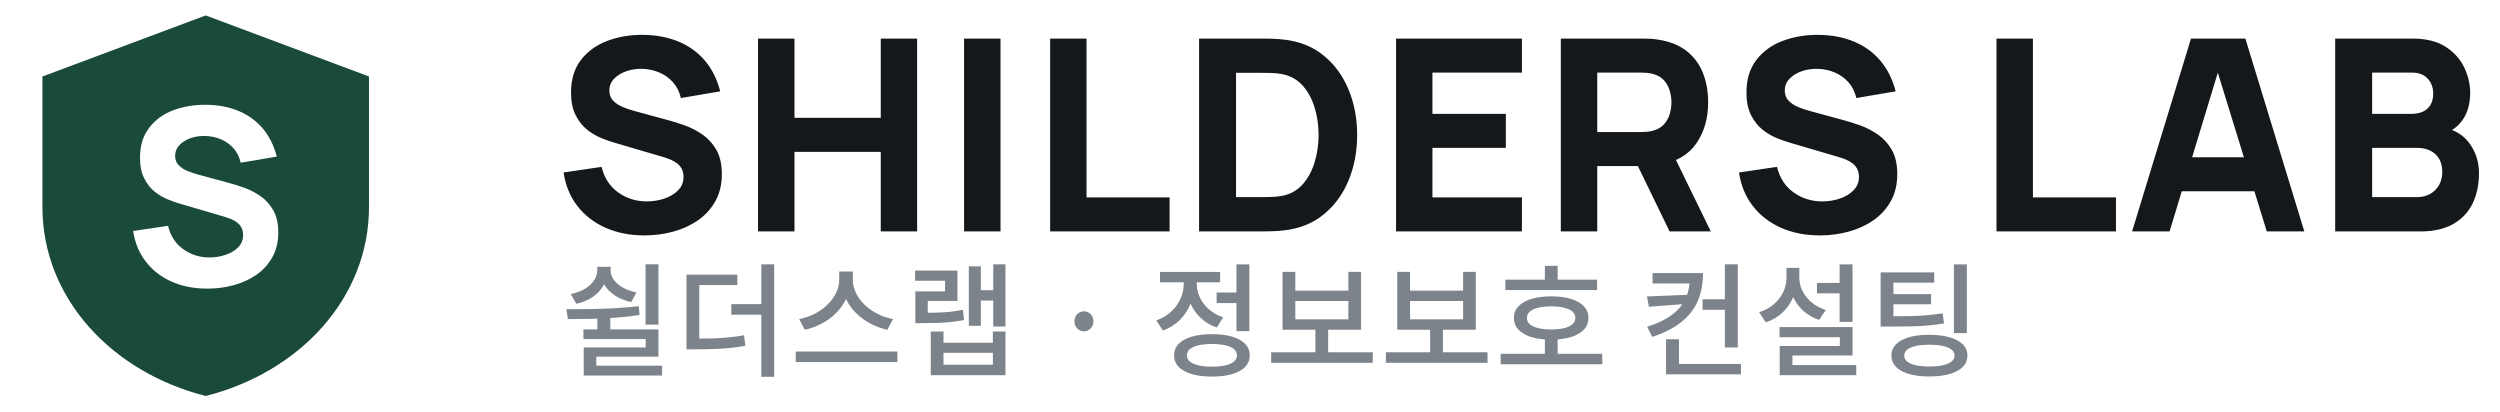
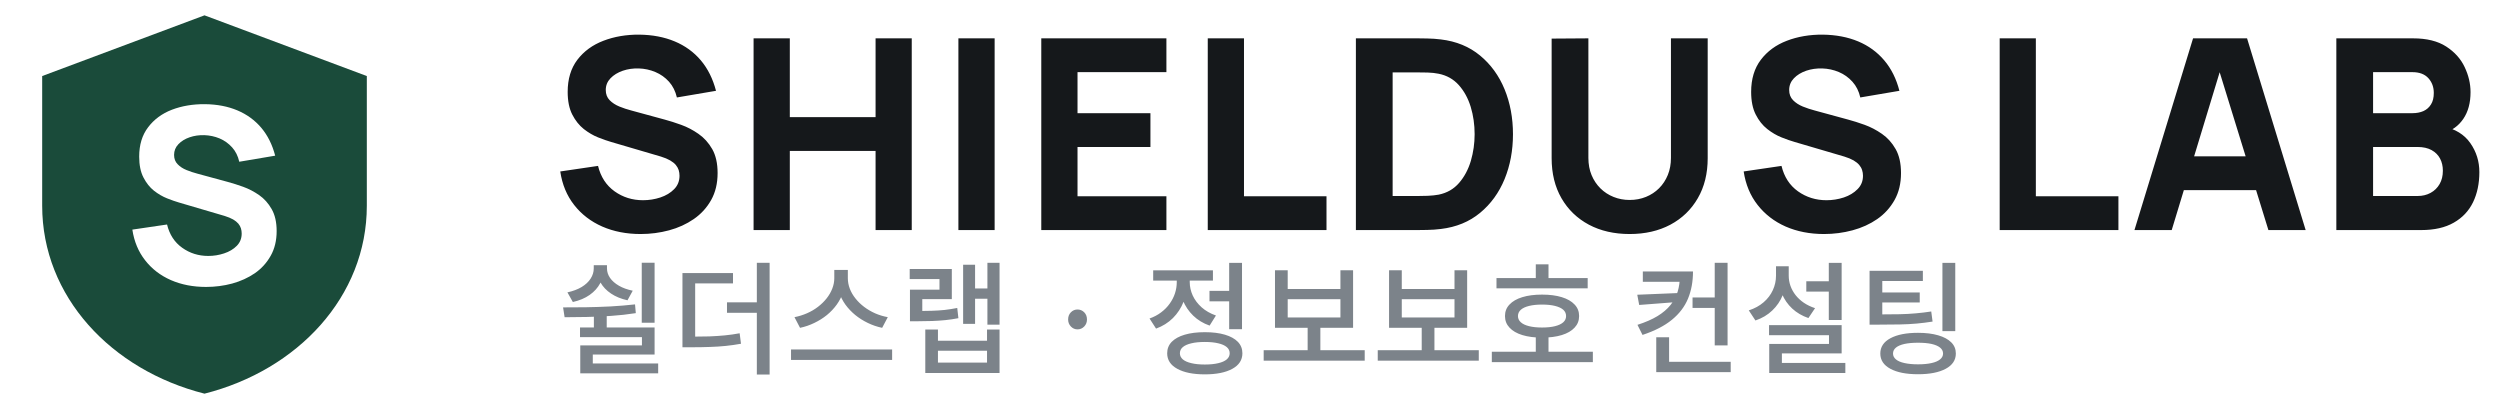
- <svg xmlns="http://www.w3.org/2000/svg" viewBox="0 0 388.9 64" width="388.9" height="64" role="img">
+ <svg xmlns="http://www.w3.org/2000/svg" viewBox="0 0 391.2 64" width="391.2" height="64" role="img">
  <path d="M32 2.4 L57.4 11.9 V32.2 C57.4 46.4 46.6 57.9 32 61.6 C17.4 57.9 6.6 46.4 6.6 32.2 V11.9 Z M32.25 44.90Q29.19 44.90 26.74 43.83Q24.28 42.75 22.71 40.73Q21.13 38.72 20.71 35.93L26.14 35.13Q26.71 37.49 28.51 38.77Q30.30 40.05 32.59 40.05Q33.87 40.05 35.07 39.65Q36.28 39.25 37.05 38.47Q37.82 37.69 37.82 36.54Q37.82 36.12 37.70 35.73Q37.58 35.34 37.29 34.99Q37.00 34.65 36.48 34.34Q35.95 34.04 35.15 33.79L28.01 31.69Q27.21 31.46 26.15 31.04Q25.09 30.62 24.09 29.84Q23.10 29.05 22.44 27.76Q21.78 26.48 21.78 24.51Q21.78 21.74 23.18 19.91Q24.57 18.07 26.90 17.17Q29.23 16.28 32.06 16.30Q34.90 16.33 37.14 17.27Q39.37 18.21 40.88 19.99Q42.39 21.78 43.06 24.36L37.44 25.31Q37.14 23.97 36.32 23.06Q35.49 22.14 34.36 21.66Q33.22 21.19 31.98 21.15Q30.76 21.11 29.68 21.48Q28.60 21.85 27.92 22.56Q27.24 23.27 27.24 24.24Q27.24 25.14 27.80 25.70Q28.35 26.27 29.19 26.61Q30.03 26.95 30.91 27.18L35.69 28.48Q36.76 28.77 38.05 29.23Q39.35 29.70 40.55 30.53Q41.74 31.36 42.51 32.72Q43.29 34.08 43.29 36.16Q43.29 38.37 42.36 40.02Q41.43 41.68 39.87 42.76Q38.30 43.83 36.33 44.37Q34.35 44.90 32.25 44.90Z" fill="#1A4B3A" fill-rule="evenodd" />
-   <path d="M100.25 36.62Q96.92 36.62 94.24 35.45Q91.56 34.27 89.84 32.07Q88.12 29.88 87.67 26.83L93.58 25.96Q94.21 28.54 96.17 29.94Q98.12 31.33 100.62 31.33Q102.02 31.33 103.33 30.90Q104.65 30.46 105.49 29.60Q106.33 28.75 106.33 27.50Q106.33 27.04 106.20 26.61Q106.06 26.19 105.75 25.81Q105.44 25.44 104.86 25.10Q104.29 24.77 103.42 24.50L95.62 22.21Q94.75 21.96 93.59 21.50Q92.44 21.04 91.35 20.19Q90.27 19.33 89.55 17.93Q88.83 16.52 88.83 14.38Q88.83 11.35 90.35 9.35Q91.88 7.35 94.42 6.38Q96.96 5.40 100.04 5.42Q103.15 5.46 105.58 6.48Q108.02 7.50 109.67 9.45Q111.31 11.40 112.04 14.21L105.92 15.25Q105.58 13.79 104.69 12.79Q103.79 11.79 102.55 11.27Q101.31 10.75 99.96 10.71Q98.62 10.67 97.45 11.07Q96.27 11.48 95.53 12.25Q94.79 13.02 94.79 14.08Q94.79 15.06 95.40 15.68Q96.00 16.29 96.92 16.67Q97.83 17.04 98.79 17.29L104.00 18.71Q105.17 19.02 106.58 19.53Q108.00 20.04 109.30 20.95Q110.60 21.85 111.45 23.33Q112.29 24.81 112.29 27.08Q112.29 29.50 111.28 31.30Q110.27 33.10 108.56 34.28Q106.85 35.46 104.70 36.04Q102.54 36.62 100.25 36.62Z M117.92 36.00V6.00H123.59V18.33H137.01V6.00H142.67V36.00H137.01V23.62H123.59V36.00Z M149.97 36.00V6.00H155.64V36.00Z M163.36 36.00V6.00H169.02V30.71H181.94V36.00Z M186.53 36.00V6.00H196.24Q196.60 6.00 197.70 6.02Q198.80 6.04 199.82 6.17Q203.45 6.60 205.97 8.69Q208.49 10.77 209.80 13.98Q211.12 17.19 211.12 21.00Q211.12 24.81 209.80 28.02Q208.49 31.23 205.97 33.31Q203.45 35.40 199.82 35.83Q198.80 35.96 197.70 35.98Q196.60 36.00 196.24 36.00ZM192.28 30.67H196.24Q196.80 30.67 197.76 30.64Q198.72 30.60 199.49 30.46Q201.45 30.06 202.69 28.62Q203.93 27.19 204.52 25.17Q205.12 23.15 205.12 21.00Q205.12 18.75 204.50 16.73Q203.89 14.71 202.64 13.31Q201.39 11.92 199.49 11.54Q198.72 11.38 197.76 11.35Q196.80 11.33 196.24 11.33H192.28Z M217.17 36.00V6.00H236.75V11.29H222.83V17.71H234.25V23.00H222.83V30.71H236.75V36.00Z M242.80 36.00V6.00H255.47Q255.90 6.00 256.64 6.03Q257.38 6.06 257.97 6.17Q260.65 6.58 262.37 7.94Q264.09 9.29 264.90 11.34Q265.72 13.40 265.72 15.92Q265.72 19.69 263.84 22.36Q261.97 25.04 257.97 25.67L255.47 25.83H248.47V36.00ZM259.72 36.00 253.80 23.79 259.63 22.67 266.13 36.00ZM248.47 20.54H255.22Q255.65 20.54 256.17 20.50Q256.70 20.46 257.13 20.33Q258.28 20.02 258.90 19.28Q259.53 18.54 259.77 17.64Q260.01 16.73 260.01 15.92Q260.01 15.10 259.77 14.20Q259.53 13.29 258.90 12.55Q258.28 11.81 257.13 11.50Q256.70 11.38 256.17 11.33Q255.65 11.29 255.22 11.29H248.47Z M283.10 36.62Q279.77 36.62 277.09 35.45Q274.41 34.27 272.69 32.07Q270.97 29.88 270.52 26.83L276.43 25.96Q277.06 28.54 279.02 29.94Q280.97 31.33 283.47 31.33Q284.87 31.33 286.18 30.90Q287.50 30.46 288.34 29.60Q289.18 28.75 289.18 27.50Q289.18 27.04 289.05 26.61Q288.91 26.19 288.60 25.81Q288.29 25.44 287.71 25.10Q287.14 24.77 286.27 24.50L278.47 22.21Q277.60 21.96 276.44 21.50Q275.29 21.04 274.20 20.19Q273.12 19.33 272.40 17.93Q271.68 16.52 271.68 14.38Q271.68 11.35 273.20 9.35Q274.72 7.35 277.27 6.38Q279.81 5.40 282.89 5.42Q286.00 5.46 288.43 6.48Q290.87 7.50 292.52 9.45Q294.16 11.40 294.89 14.21L288.77 15.25Q288.43 13.79 287.54 12.79Q286.64 11.79 285.40 11.27Q284.16 10.75 282.81 10.71Q281.47 10.67 280.30 11.07Q279.12 11.48 278.38 12.25Q277.64 13.02 277.64 14.08Q277.64 15.06 278.25 15.68Q278.85 16.29 279.77 16.67Q280.68 17.04 281.64 17.29L286.85 18.71Q288.02 19.02 289.43 19.53Q290.85 20.04 292.15 20.95Q293.45 21.85 294.30 23.33Q295.14 24.81 295.14 27.08Q295.14 29.50 294.13 31.30Q293.12 33.10 291.41 34.28Q289.70 35.46 287.55 36.04Q285.39 36.62 283.10 36.62Z M310.57 36.00V6.00H316.24V30.71H329.16V36.00Z M331.67 36.00 340.83 6.00H349.29L358.46 36.00H352.62L344.46 9.54H345.54L337.50 36.00ZM337.17 29.75V24.46H353.00V29.75Z M363.26 36.00V6.00H375.26Q378.47 6.00 380.45 7.28Q382.42 8.56 383.34 10.50Q384.26 12.44 384.26 14.42Q384.26 16.94 383.12 18.60Q381.99 20.27 380.01 20.83V19.79Q382.82 20.38 384.23 22.40Q385.63 24.42 385.63 26.92Q385.63 29.60 384.64 31.65Q383.65 33.69 381.63 34.84Q379.61 36.00 376.55 36.00ZM369.01 30.67H375.97Q377.11 30.67 378.01 30.18Q378.90 29.69 379.41 28.80Q379.92 27.92 379.92 26.71Q379.92 25.65 379.49 24.81Q379.05 23.98 378.16 23.49Q377.28 23.00 375.97 23.00H369.01ZM369.01 17.71H375.17Q376.13 17.71 376.88 17.38Q377.63 17.04 378.07 16.34Q378.51 15.65 378.51 14.54Q378.51 13.17 377.65 12.23Q376.80 11.29 375.17 11.29H369.01Z" fill="#15181B" />
+   <path d="M100.25 36.62Q96.92 36.62 94.24 35.45Q91.56 34.27 89.84 32.07Q88.12 29.88 87.67 26.83L93.58 25.96Q94.21 28.54 96.17 29.94Q98.12 31.33 100.62 31.33Q102.02 31.33 103.33 30.90Q104.65 30.46 105.49 29.60Q106.33 28.75 106.33 27.50Q106.33 27.04 106.20 26.61Q106.06 26.19 105.75 25.81Q105.44 25.44 104.86 25.10Q104.29 24.77 103.42 24.50L95.62 22.21Q94.75 21.96 93.59 21.50Q92.44 21.04 91.35 20.19Q90.27 19.33 89.55 17.93Q88.83 16.52 88.83 14.38Q88.83 11.35 90.35 9.35Q91.88 7.35 94.42 6.38Q96.96 5.40 100.04 5.42Q103.15 5.46 105.58 6.48Q108.02 7.50 109.67 9.45Q111.31 11.40 112.04 14.21L105.92 15.25Q105.58 13.79 104.69 12.79Q103.79 11.79 102.55 11.27Q101.31 10.75 99.96 10.71Q98.62 10.67 97.45 11.07Q96.27 11.48 95.53 12.25Q94.79 13.02 94.79 14.08Q94.79 15.06 95.40 15.68Q96.00 16.29 96.92 16.67Q97.83 17.04 98.79 17.29L104.00 18.71Q105.17 19.02 106.58 19.53Q108.00 20.04 109.30 20.95Q110.60 21.85 111.45 23.33Q112.29 24.81 112.29 27.08Q112.29 29.50 111.28 31.30Q110.27 33.10 108.56 34.28Q106.85 35.46 104.70 36.04Q102.54 36.62 100.25 36.62Z M117.92 36.00V6.00H123.59V18.33H137.01V6.00H142.67V36.00H137.01V23.62H123.59V36.00Z M149.97 36.00V6.00H155.64V36.00Z M162.94 36.00V6.00H182.52V11.29H168.61V17.71H180.02V23.00H168.61V30.71H182.52V36.00Z M188.99 36.00V6.00H194.66V30.71H207.57V36.00Z M212.17 36.00V6.00H221.87Q222.23 6.00 223.33 6.02Q224.44 6.04 225.46 6.17Q229.08 6.60 231.60 8.69Q234.12 10.77 235.44 13.98Q236.75 17.19 236.75 21.00Q236.75 24.81 235.44 28.02Q234.12 31.23 231.60 33.31Q229.08 35.40 225.46 35.83Q224.44 35.96 223.33 35.98Q222.23 36.00 221.87 36.00ZM217.92 30.67H221.87Q222.44 30.67 223.40 30.64Q224.35 30.60 225.12 30.46Q227.08 30.06 228.32 28.62Q229.56 27.19 230.16 25.17Q230.75 23.15 230.75 21.00Q230.75 18.75 230.14 16.73Q229.52 14.71 228.27 13.31Q227.02 11.92 225.12 11.54Q224.35 11.38 223.40 11.35Q222.44 11.33 221.87 11.33H217.92Z M255.01 36.62Q251.38 36.62 248.63 35.16Q245.88 33.69 244.34 31.02Q242.80 28.35 242.80 24.75V6.04L248.55 6.00V24.71Q248.55 26.19 249.05 27.40Q249.55 28.60 250.44 29.48Q251.32 30.35 252.50 30.82Q253.67 31.29 255.01 31.29Q256.38 31.29 257.56 30.81Q258.74 30.33 259.61 29.46Q260.49 28.58 260.98 27.38Q261.47 26.17 261.47 24.71V6.00H267.22V24.75Q267.22 28.35 265.67 31.02Q264.13 33.69 261.38 35.16Q258.63 36.62 255.01 36.62Z M285.43 36.62Q282.10 36.62 279.42 35.45Q276.75 34.27 275.03 32.07Q273.31 29.88 272.85 26.83L278.77 25.96Q279.39 28.54 281.35 29.94Q283.31 31.33 285.81 31.33Q287.20 31.33 288.52 30.90Q289.83 30.46 290.67 29.60Q291.52 28.75 291.52 27.50Q291.52 27.04 291.38 26.61Q291.25 26.19 290.93 25.81Q290.62 25.44 290.05 25.10Q289.47 24.77 288.60 24.50L280.81 22.21Q279.93 21.96 278.78 21.50Q277.62 21.04 276.54 20.19Q275.45 19.33 274.74 17.93Q274.02 16.52 274.02 14.38Q274.02 11.35 275.54 9.35Q277.06 7.35 279.60 6.38Q282.14 5.40 285.22 5.42Q288.33 5.46 290.77 6.48Q293.20 7.50 294.85 9.45Q296.50 11.40 297.22 14.21L291.10 15.25Q290.77 13.79 289.87 12.79Q288.97 11.79 287.74 11.27Q286.50 10.75 285.14 10.71Q283.81 10.67 282.63 11.07Q281.45 11.48 280.71 12.25Q279.97 13.02 279.97 14.08Q279.97 15.06 280.58 15.68Q281.18 16.29 282.10 16.67Q283.02 17.04 283.97 17.29L289.18 18.71Q290.35 19.02 291.77 19.53Q293.18 20.04 294.49 20.95Q295.79 21.85 296.63 23.33Q297.47 24.81 297.47 27.08Q297.47 29.50 296.46 31.30Q295.45 33.10 293.75 34.28Q292.04 35.46 289.88 36.04Q287.72 36.62 285.43 36.62Z M312.91 36.00V6.00H318.57V30.71H331.49V36.00Z M334.00 36.00 343.17 6.00H351.62L360.79 36.00H354.96L346.79 9.54H347.87L339.83 36.00ZM339.50 29.75V24.46H355.33V29.75Z M365.59 36.00V6.00H377.59Q380.80 6.00 382.78 7.28Q384.76 8.56 385.67 10.50Q386.59 12.44 386.59 14.42Q386.59 16.94 385.46 18.60Q384.32 20.27 382.34 20.83V19.79Q385.15 20.38 386.56 22.40Q387.97 24.42 387.97 26.92Q387.97 29.60 386.98 31.65Q385.99 33.69 383.97 34.84Q381.95 36.00 378.88 36.00ZM371.34 30.67H378.30Q379.45 30.67 380.34 30.18Q381.24 29.69 381.75 28.80Q382.26 27.92 382.26 26.71Q382.26 25.65 381.82 24.81Q381.38 23.98 380.50 23.49Q379.61 23.00 378.30 23.00H371.34ZM371.34 17.71H377.51Q378.47 17.71 379.22 17.38Q379.97 17.04 380.40 16.34Q380.84 15.65 380.84 14.54Q380.84 13.17 379.99 12.23Q379.13 11.29 377.51 11.29H371.34Z" fill="#15181B" />
  <path d="M92.93 48.73H94.94V51.81H92.93ZM88.35 49.64 88.11 48.10Q89.76 48.10 91.65 48.08Q93.55 48.05 95.54 47.95Q97.52 47.84 99.37 47.63L99.49 49.00Q97.58 49.30 95.63 49.43Q93.67 49.56 91.81 49.60Q89.95 49.64 88.35 49.64ZM92.91 41.50H94.49V42.00Q94.49 43.25 93.92 44.32Q93.35 45.39 92.27 46.15Q91.19 46.91 89.64 47.26L88.79 45.75Q90.10 45.46 91.02 44.91Q91.94 44.35 92.42 43.60Q92.91 42.84 92.91 42.00ZM93.40 41.50H94.98V42.00Q94.98 42.79 95.46 43.49Q95.95 44.19 96.85 44.71Q97.75 45.23 99.01 45.49L98.19 46.99Q96.69 46.66 95.62 45.94Q94.54 45.22 93.97 44.21Q93.40 43.20 93.40 42.00ZM100.42 41.11H102.43V50.50H100.42ZM90.76 51.24H102.43V55.48H92.76V57.26H90.80V54.05H100.45V52.75H90.76ZM90.80 56.88H102.99V58.42H90.80Z M106.79 52.68H108.15Q109.74 52.68 111.01 52.64Q112.28 52.59 113.42 52.48Q114.56 52.37 115.74 52.15L115.95 53.79Q114.73 54.01 113.56 54.13Q112.38 54.25 111.09 54.29Q109.79 54.34 108.15 54.34H106.79ZM106.79 42.73H114.70V44.35H108.78V53.30H106.79ZM118.43 41.12H120.43V58.61H118.43ZM113.76 47.31H119.28V48.95H113.76Z M130.55 42.24H132.29V43.54Q132.29 44.68 131.93 45.72Q131.58 46.76 130.93 47.67Q130.28 48.57 129.39 49.30Q128.50 50.02 127.43 50.53Q126.37 51.05 125.19 51.30L124.32 49.63Q125.34 49.43 126.28 49.02Q127.22 48.61 128.00 48.01Q128.78 47.41 129.35 46.69Q129.92 45.97 130.23 45.17Q130.55 44.36 130.55 43.54ZM130.93 42.24H132.67V43.54Q132.67 44.37 132.98 45.18Q133.29 45.99 133.87 46.71Q134.44 47.43 135.22 48.02Q136.00 48.61 136.94 49.03Q137.88 49.44 138.92 49.63L138.04 51.30Q136.86 51.05 135.79 50.53Q134.73 50.02 133.84 49.30Q132.96 48.58 132.30 47.68Q131.65 46.77 131.29 45.72Q130.93 44.68 130.93 43.54ZM123.78 54.68H139.60V56.32H123.78Z M154.51 41.12H156.41V50.80H154.51ZM152.10 45.14H155.15V46.75H152.10ZM150.71 41.43H152.58V50.68H150.71ZM144.79 51.57H146.77V53.32H154.45V51.57H156.41V58.37H144.79ZM146.77 54.88V56.74H154.45V54.88ZM142.39 48.67H143.55Q144.79 48.67 145.82 48.63Q146.85 48.60 147.82 48.50Q148.78 48.39 149.79 48.19L149.97 49.79Q148.92 49.99 147.94 50.09Q146.95 50.19 145.88 50.23Q144.82 50.27 143.55 50.27H142.39ZM142.35 42.09H148.94V46.81H144.32V50.00H142.39V45.33H147.01V43.67H142.35Z M168.61 51.54Q168.00 51.54 167.57 51.09Q167.14 50.64 167.14 49.99Q167.14 49.31 167.57 48.87Q168.00 48.43 168.61 48.43Q169.22 48.43 169.66 48.87Q170.09 49.31 170.09 49.99Q170.09 50.64 169.66 51.09Q169.22 51.54 168.61 51.54Z M189.26 45.51H192.92V47.15H189.26ZM192.34 41.13H194.35V51.51H192.34ZM188.53 51.98Q190.36 51.98 191.67 52.37Q192.99 52.76 193.70 53.49Q194.41 54.23 194.41 55.28Q194.41 56.85 192.84 57.71Q191.26 58.58 188.53 58.58Q185.80 58.58 184.22 57.71Q182.64 56.85 182.64 55.28Q182.64 54.23 183.35 53.49Q184.07 52.76 185.39 52.37Q186.71 51.98 188.53 51.98ZM188.53 53.51Q187.29 53.51 186.43 53.72Q185.56 53.92 185.09 54.31Q184.63 54.70 184.63 55.28Q184.63 55.84 185.09 56.24Q185.56 56.63 186.43 56.83Q187.29 57.04 188.53 57.04Q189.77 57.04 190.63 56.83Q191.50 56.63 191.96 56.24Q192.42 55.84 192.42 55.28Q192.42 54.70 191.96 54.31Q191.50 53.92 190.63 53.72Q189.77 53.51 188.53 53.51ZM184.14 42.88H185.78V44.15Q185.78 45.78 185.20 47.23Q184.63 48.68 183.54 49.77Q182.44 50.86 180.90 51.42L179.88 49.84Q180.90 49.48 181.69 48.88Q182.49 48.28 183.03 47.52Q183.58 46.76 183.86 45.90Q184.14 45.04 184.14 44.15ZM184.55 42.88H186.17V44.14Q186.17 45.22 186.64 46.25Q187.12 47.28 188.04 48.10Q188.96 48.91 190.27 49.37L189.28 50.95Q187.77 50.42 186.71 49.39Q185.66 48.37 185.10 47.01Q184.55 45.64 184.55 44.14ZM180.45 42.30H189.80V43.91H180.45Z M197.74 54.80H213.55V56.44H197.74ZM204.62 50.82H206.61V55.23H204.62ZM199.51 42.29H201.50V45.22H209.75V42.29H211.73V51.29H199.51ZM201.50 46.82V49.68H209.75V46.82Z M215.59 54.80H231.40V56.44H215.59ZM222.47 50.82H224.46V55.23H222.47ZM217.36 42.29H219.35V45.22H227.60V42.29H229.58V51.29H217.36ZM219.35 46.82V49.68H227.60V46.82Z M234.17 43.51H248.44V45.12H234.17ZM233.44 55.04H249.25V56.67H233.44ZM240.32 52.47H242.31V55.67H240.32ZM241.30 46.10Q243.09 46.10 244.39 46.50Q245.69 46.90 246.39 47.65Q247.10 48.39 247.10 49.45Q247.10 50.52 246.39 51.27Q245.69 52.03 244.39 52.43Q243.09 52.83 241.30 52.83Q239.51 52.83 238.21 52.43Q236.91 52.03 236.21 51.27Q235.50 50.52 235.50 49.45Q235.50 48.39 236.21 47.65Q236.91 46.90 238.21 46.50Q239.51 46.10 241.30 46.10ZM241.30 47.66Q240.12 47.66 239.27 47.87Q238.42 48.08 237.98 48.47Q237.53 48.87 237.53 49.46Q237.53 50.03 237.98 50.43Q238.42 50.83 239.27 51.04Q240.12 51.25 241.30 51.25Q242.50 51.25 243.33 51.04Q244.17 50.83 244.62 50.43Q245.06 50.03 245.06 49.46Q245.06 48.87 244.62 48.47Q244.17 48.08 243.33 47.87Q242.50 47.66 241.30 47.66ZM240.32 41.36H242.31V44.51H240.32Z M264.85 46.55H268.61V48.19H264.85ZM262.86 42.48H264.92Q264.92 44.84 264.14 46.73Q263.35 48.63 261.62 50.04Q259.89 51.46 257.02 52.41L256.23 50.83Q258.10 50.23 259.37 49.46Q260.64 48.68 261.41 47.72Q262.18 46.76 262.52 45.64Q262.86 44.52 262.86 43.25ZM257.07 42.48H264.10V44.10H257.07ZM262.98 45.84V47.22L256.50 47.72L256.20 46.12ZM268.32 41.12H270.33V54.05H268.32ZM259.17 56.61H270.82V58.23H259.17ZM259.17 52.78H261.18V57.60H259.17Z M282.65 44.01H287.05V45.63H282.65ZM286.17 41.13H288.18V50.07H286.17ZM276.82 50.88H288.18V55.30H278.83V57.74H276.85V53.82H286.20V52.45H276.82ZM276.85 56.79H288.76V58.37H276.85ZM277.91 41.67H279.54V43.14Q279.54 44.75 278.97 46.16Q278.40 47.57 277.32 48.59Q276.25 49.62 274.69 50.15L273.65 48.57Q275.03 48.12 275.97 47.30Q276.92 46.48 277.41 45.41Q277.91 44.33 277.91 43.14ZM278.28 41.67H279.90V43.14Q279.90 43.95 280.17 44.73Q280.45 45.51 280.98 46.19Q281.51 46.86 282.27 47.38Q283.04 47.90 284.02 48.22L282.98 49.77Q281.50 49.26 280.44 48.28Q279.39 47.30 278.84 45.97Q278.28 44.65 278.28 43.14Z M292.55 49.20H294.00Q295.85 49.20 297.23 49.17Q298.62 49.14 299.80 49.03Q300.99 48.93 302.20 48.74L302.41 50.32Q301.16 50.52 299.94 50.63Q298.72 50.74 297.30 50.77Q295.88 50.80 294.00 50.80H292.55ZM292.55 42.37H300.89V43.97H294.54V49.91H292.55ZM293.91 45.76H300.40V47.33H293.91ZM303.95 41.13H305.96V51.82H303.95ZM300.13 52.08Q301.97 52.08 303.29 52.47Q304.61 52.85 305.33 53.57Q306.05 54.28 306.05 55.32Q306.05 56.86 304.46 57.71Q302.88 58.56 300.13 58.56Q297.38 58.56 295.81 57.71Q294.23 56.86 294.23 55.32Q294.23 53.78 295.81 52.93Q297.38 52.08 300.13 52.08ZM300.13 53.63Q298.90 53.63 298.01 53.82Q297.13 54.02 296.68 54.39Q296.22 54.77 296.22 55.32Q296.22 55.86 296.68 56.24Q297.13 56.62 298.01 56.81Q298.90 57.01 300.13 57.01Q301.38 57.01 302.25 56.81Q303.12 56.62 303.58 56.24Q304.05 55.86 304.05 55.32Q304.05 54.77 303.58 54.39Q303.12 54.02 302.25 53.82Q301.38 53.63 300.13 53.63Z" fill="#7C838A" />
</svg>
